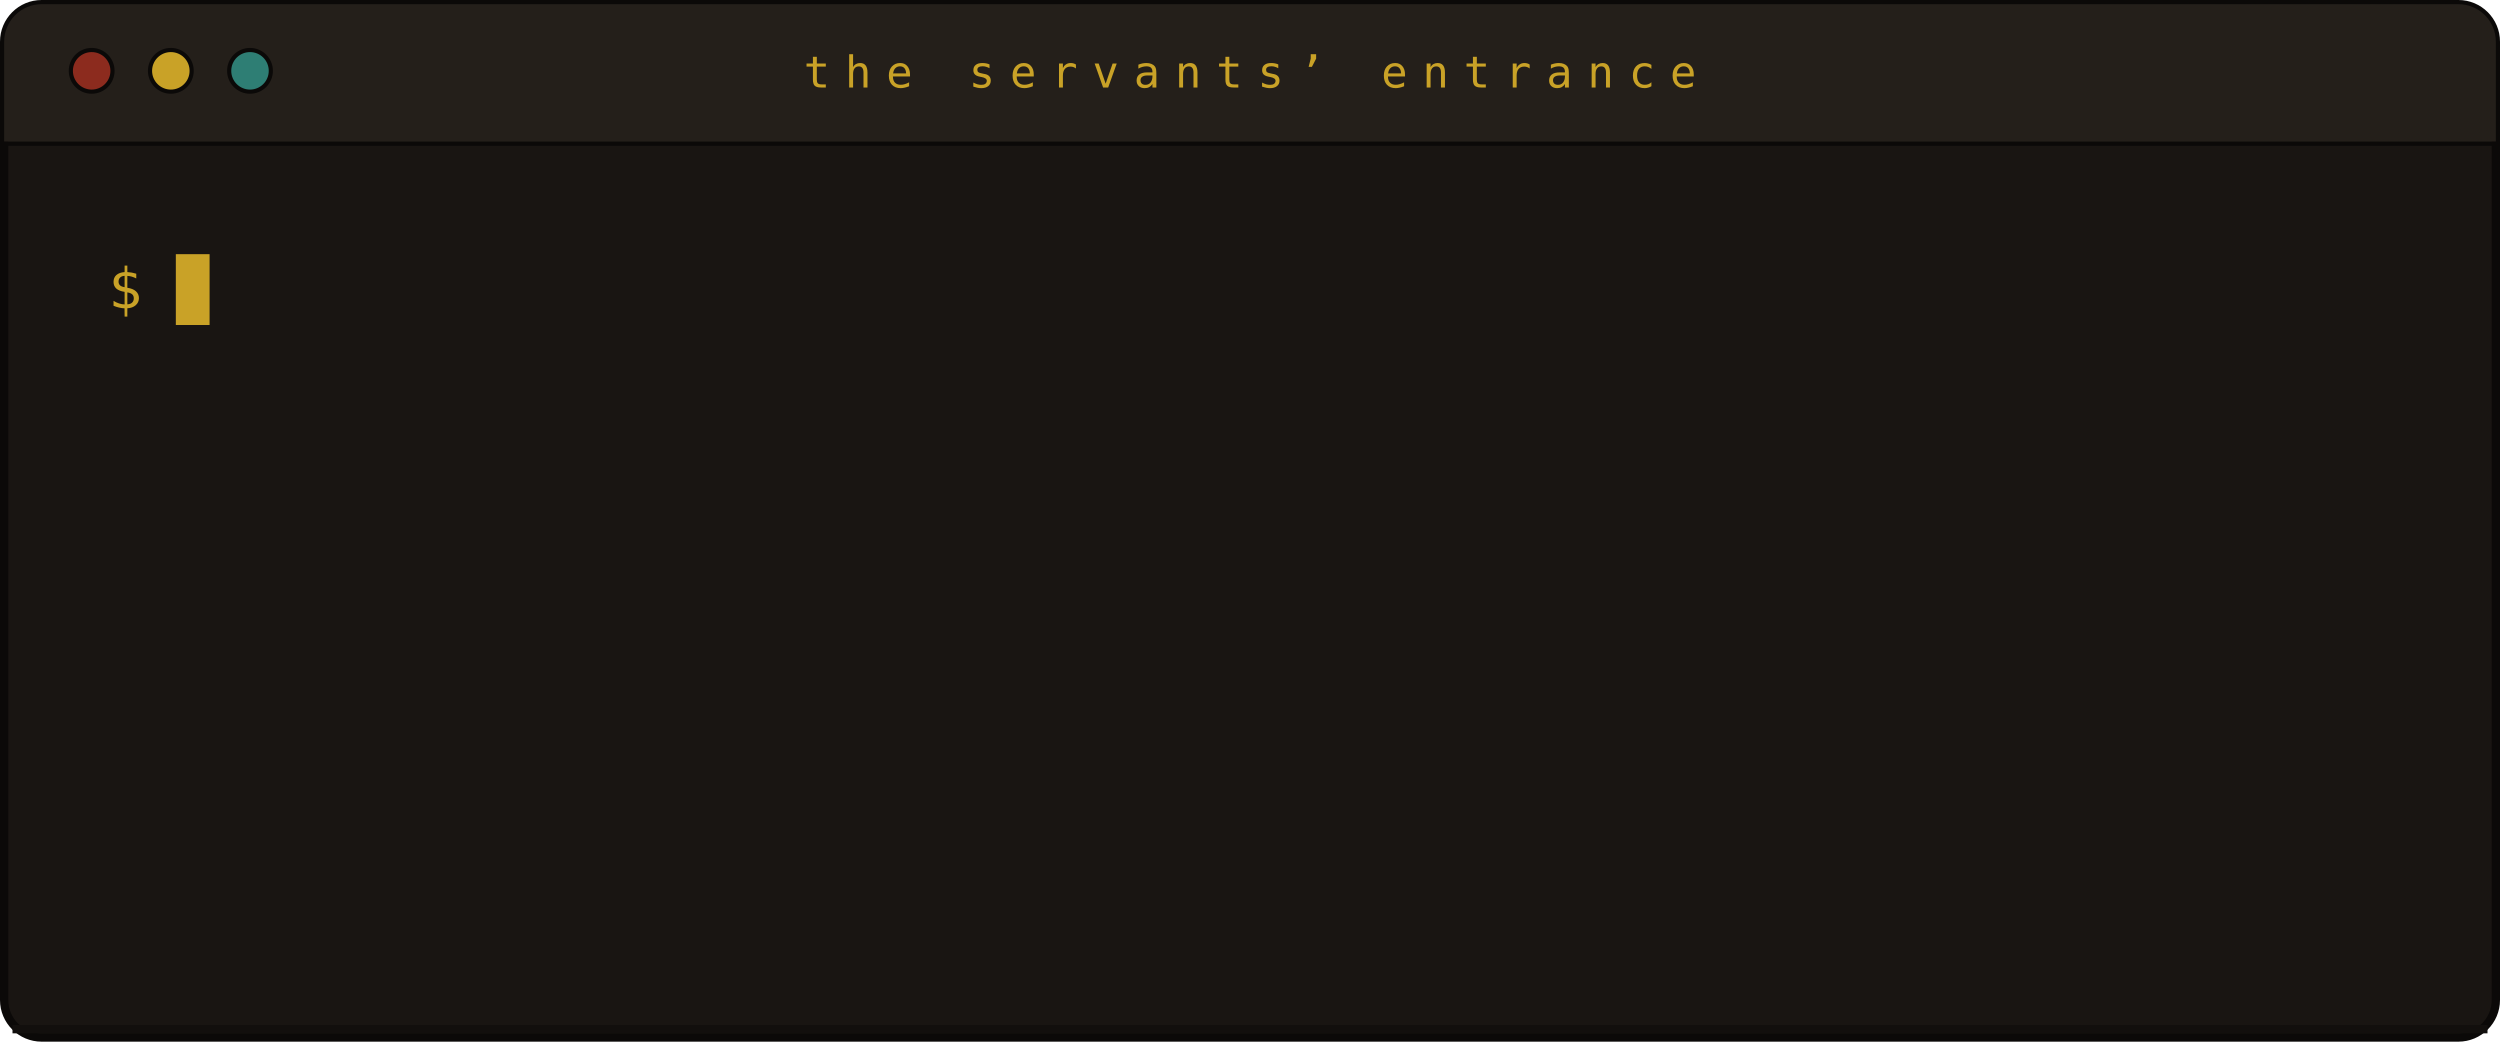
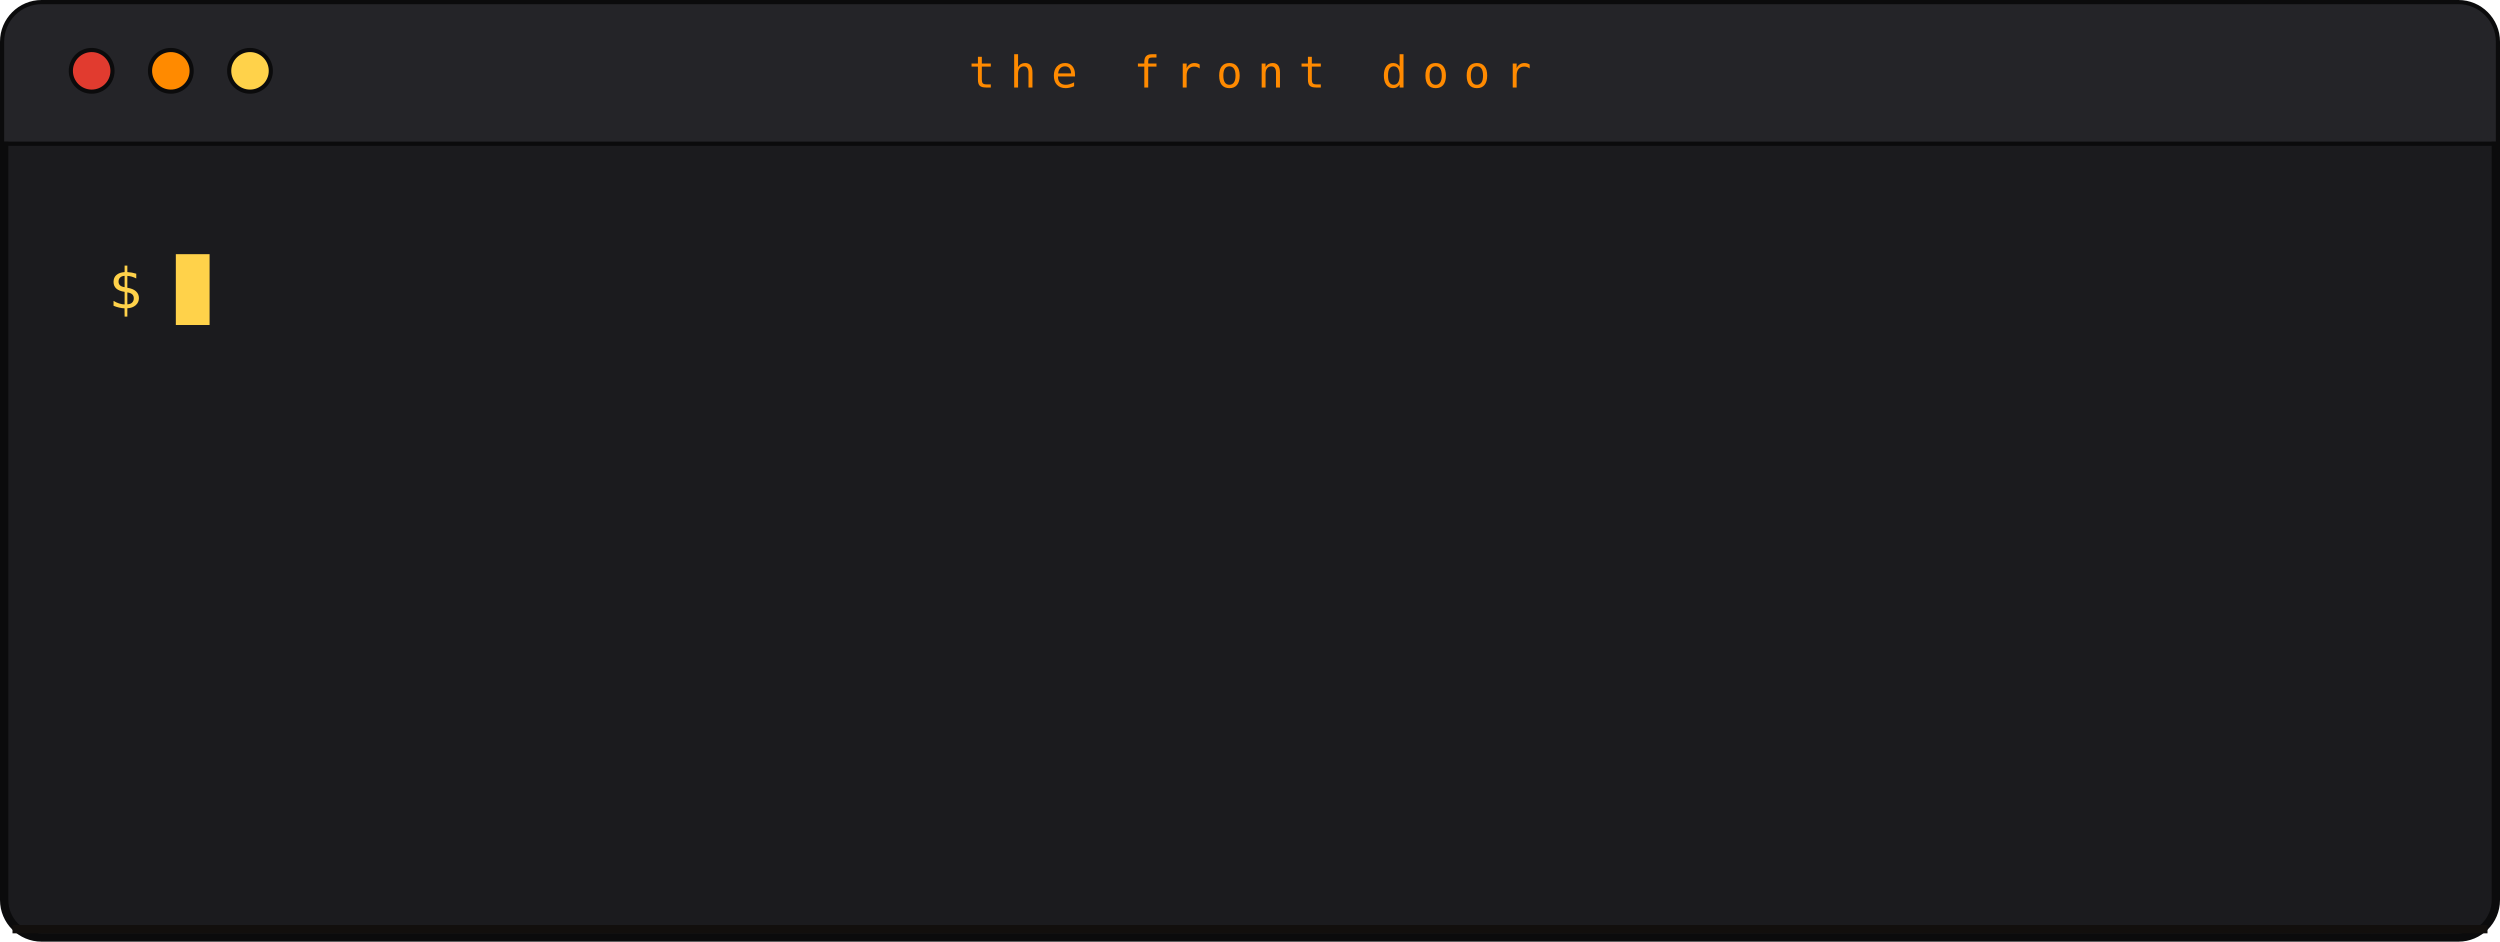
- <svg xmlns="http://www.w3.org/2000/svg" width="600" height="250" viewBox="0 0 600 250" role="img" aria-label="$ git clone https://github.com/Fredasterehub/maestro.git $ claude --plugin-dir ./maestro maestro is at your service. posture injected · 16 seats on staff the register is open $">
-   <rect x="1" y="1" width="598" height="248" rx="9" fill="#191512" stroke="#0B0908" stroke-width="2" />
-   <path d="M1 10 a9 9 0 0 1 9 -9 h580 a9 9 0 0 1 9 9 v24 h-598 Z" fill="#241F1A" />
-   <rect x="1" y="34" width="598" height="1" fill="#0B0908" />
-   <circle cx="22" cy="17" r="5" fill="#8C2B1E" stroke="#0B0908" stroke-width="1" />
-   <circle cx="41" cy="17" r="5" fill="#C9A227" stroke="#0B0908" stroke-width="1" />
-   <circle cx="60" cy="17" r="5" fill="#2E7E74" stroke="#0B0908" stroke-width="1" />
-   <g font-family="ui-monospace, SFMono-Regular, 'SF Mono', Menlo, Consolas, 'DejaVu Sans Mono', 'Liberation Mono', monospace" font-size="10.5" fill="#C9A227">
-     <text x="192.9" y="21">t</text>
-     <text x="202.8" y="21">h</text>
-     <text x="212.7" y="21">e</text>
-     <text x="232.5" y="21">s</text>
-     <text x="242.4" y="21">e</text>
-     <text x="252.3" y="21">r</text>
-     <text x="262.2" y="21">v</text>
-     <text x="272.1" y="21">a</text>
-     <text x="282" y="21">n</text>
-     <text x="291.9" y="21">t</text>
-     <text x="301.8" y="21">s</text>
-     <text x="311.7" y="21">’</text>
-     <text x="331.5" y="21">e</text>
-     <text x="341.4" y="21">n</text>
-     <text x="351.3" y="21">t</text>
+ <svg xmlns="http://www.w3.org/2000/svg" width="600" height="226" viewBox="0 0 600 226" role="img" aria-label="$ git clone https://github.com/Fredasterehub/maestro.git $ claude --plugin-dir ./maestro Oscar is at your service. 16 seats on shift · the trace is open $">
+   <rect x="1" y="1" width="598" height="224" rx="9" fill="#1B1B1E" stroke="#0B0B0C" stroke-width="2" />
+   <path d="M1 10 a9 9 0 0 1 9 -9 h580 a9 9 0 0 1 9 9 v24 h-598 Z" fill="#242428" />
+   <rect x="1" y="34" width="598" height="1" fill="#0B0B0C" />
+   <circle cx="22" cy="17" r="5" fill="#E13B2F" stroke="#0B0B0C" stroke-width="1" />
+   <circle cx="41" cy="17" r="5" fill="#FF8A00" stroke="#0B0B0C" stroke-width="1" />
+   <circle cx="60" cy="17" r="5" fill="#FFD24A" stroke="#0B0B0C" stroke-width="1" />
+   <g font-family="ui-monospace, SFMono-Regular, 'SF Mono', Menlo, Consolas, 'DejaVu Sans Mono', 'Liberation Mono', monospace" font-size="10.5" fill="#FF8A00">
+     <text x="232.5" y="21">t</text>
+     <text x="242.4" y="21">h</text>
+     <text x="252.3" y="21">e</text>
+     <text x="272.1" y="21">f</text>
+     <text x="282" y="21">r</text>
+     <text x="291.9" y="21">o</text>
+     <text x="301.8" y="21">n</text>
+     <text x="311.7" y="21">t</text>
+     <text x="331.5" y="21">d</text>
+     <text x="341.4" y="21">o</text>
+     <text x="351.3" y="21">o</text>
    <text x="361.2" y="21">r</text>
-     <text x="371.1" y="21">a</text>
-     <text x="381" y="21">n</text>
-     <text x="390.9" y="21">c</text>
-     <text x="400.8" y="21">e</text>
  </g>
-   <rect x="3" y="246" width="594" height="2" fill="#120F0D" />
+   <rect x="3" y="222" width="594" height="2" fill="#120F0D" />
  <defs>
    <clipPath id="tw1">
      <rect x="42.2" y="58" height="24" width="0">
-         <animate attributeName="width" dur="10.4s" repeatCount="indefinite" calcMode="discrete" values="0;8.1;16.2;24.3;32.4;40.5;48.6;56.7;64.8;72.9;81;89.1;97.2;105.3;113.4;121.5;129.6;137.7;145.8;153.9;162;170.1;178.2;186.3;194.4;202.5;210.6;218.7;226.8;234.9;243;251.1;259.2;267.3;275.4;283.5;291.6;299.7;307.8;315.9;324;332.1;340.2;348.3;356.4;364.5;372.6;380.7;388.8;396.9;405;413.1;421.2;429.3;437.4;0" keyTimes="0;0.05;0.05;0.05;0.06;0.07;0.07;0.07;0.08;0.08;0.09;0.1;0.1;0.1;0.11;0.11;0.12;0.13;0.13;0.13;0.14;0.14;0.15;0.15;0.15;0.16;0.16;0.17;0.17;0.18;0.18;0.19;0.19;0.19;0.2;0.2;0.2;0.21;0.21;0.22;0.22;0.22;0.23;0.23;0.24;0.24;0.25;0.25;0.25;0.26;0.26;0.27;0.27;0.28;0.28;1" />
+         <animate attributeName="width" dur="10.15s" repeatCount="indefinite" calcMode="discrete" values="0;8.1;16.2;24.3;32.4;40.5;48.6;56.7;64.8;72.9;81;89.1;97.2;105.3;113.4;121.5;129.6;137.7;145.8;153.9;162;170.1;178.2;186.3;194.4;202.5;210.6;218.7;226.8;234.9;243;251.1;259.2;267.3;275.4;283.5;291.6;299.7;307.8;315.9;324;332.1;340.2;348.3;356.4;364.5;372.6;380.7;388.8;396.9;405;413.1;421.2;429.3;437.4;0" keyTimes="0;0.05;0.05;0.06;0.06;0.07;0.07;0.08;0.08;0.08;0.09;0.1;0.1;0.1;0.11;0.12;0.12;0.13;0.14;0.14;0.14;0.15;0.15;0.15;0.16;0.16;0.17;0.17;0.18;0.18;0.19;0.19;0.19;0.2;0.2;0.21;0.21;0.21;0.22;0.22;0.22;0.23;0.23;0.24;0.24;0.25;0.25;0.26;0.26;0.26;0.27;0.28;0.28;0.29;0.29;1" />
      </rect>
    </clipPath>
    <clipPath id="tw3">
      <rect x="42.2" y="82" height="24" width="0">
-         <animate attributeName="width" dur="10.4s" repeatCount="indefinite" calcMode="discrete" values="0;8.1;16.2;24.3;32.4;40.5;48.6;56.7;64.8;72.9;81;89.1;97.2;105.3;113.4;121.5;129.6;137.7;145.8;153.9;162;170.1;178.2;186.3;194.4;202.5;210.6;218.7;226.8;234.9;0" keyTimes="0;0.35;0.35;0.36;0.36;0.36;0.37;0.38;0.38;0.38;0.39;0.39;0.4;0.4;0.41;0.41;0.41;0.42;0.42;0.43;0.44;0.44;0.45;0.45;0.46;0.46;0.47;0.47;0.47;0.48;1" />
+         <animate attributeName="width" dur="10.15s" repeatCount="indefinite" calcMode="discrete" values="0;8.1;16.2;24.3;32.4;40.5;48.6;56.7;64.8;72.9;81;89.1;97.2;105.3;113.4;121.5;129.6;137.7;145.8;153.9;162;170.1;178.2;186.3;194.4;202.5;210.6;218.7;226.8;234.9;0" keyTimes="0;0.36;0.36;0.37;0.37;0.37;0.38;0.38;0.39;0.39;0.4;0.4;0.41;0.41;0.42;0.42;0.42;0.43;0.43;0.44;0.45;0.45;0.46;0.46;0.47;0.47;0.48;0.48;0.49;0.49;1" />
      </rect>
    </clipPath>
  </defs>
  <g font-family="ui-monospace, SFMono-Regular, 'SF Mono', Menlo, Consolas, 'DejaVu Sans Mono', 'Liberation Mono', monospace" font-size="13.5" xml:space="preserve">
    <g>
-       <g fill="#C9A227">
+       <g fill="#FFD24A">
        <text x="26" y="74">$</text>
      </g>
    </g>
    <g clip-path="url(#tw1)">
-       <g fill="#E8842C">
+       <g fill="#FF8A00">
        <text x="42.2" y="74">g</text>
        <text x="50.3" y="74">i</text>
        <text x="58.4" y="74">t</text>
        <text x="74.6" y="74">c</text>
        <text x="82.7" y="74">l</text>
        <text x="90.8" y="74">o</text>
        <text x="98.9" y="74">n</text>
        <text x="107" y="74">e</text>
      </g>
-       <g fill="#A0998E">
+       <g fill="#9A948A">
        <text x="123.2" y="74">h</text>
        <text x="131.3" y="74">t</text>
        <text x="139.4" y="74">t</text>
        <text x="147.5" y="74">p</text>
        <text x="155.6" y="74">s</text>
        <text x="163.7" y="74">:</text>
        <text x="171.8" y="74">/</text>
        <text x="179.9" y="74">/</text>
        <text x="188" y="74">g</text>
        <text x="196.1" y="74">i</text>
        <text x="204.2" y="74">t</text>
        <text x="212.3" y="74">h</text>
        <text x="220.4" y="74">u</text>
        <text x="228.5" y="74">b</text>
        <text x="236.6" y="74">.</text>
        <text x="244.7" y="74">c</text>
        <text x="252.8" y="74">o</text>
        <text x="260.9" y="74">m</text>
        <text x="269" y="74">/</text>
        <text x="277.1" y="74">F</text>
        <text x="285.2" y="74">r</text>
        <text x="293.3" y="74">e</text>
        <text x="301.4" y="74">d</text>
        <text x="309.5" y="74">a</text>
        <text x="317.6" y="74">s</text>
        <text x="325.7" y="74">t</text>
        <text x="333.8" y="74">e</text>
        <text x="341.9" y="74">r</text>
        <text x="350" y="74">e</text>
        <text x="358.1" y="74">h</text>
        <text x="366.2" y="74">u</text>
        <text x="374.3" y="74">b</text>
        <text x="382.4" y="74">/</text>
        <text x="390.5" y="74">m</text>
        <text x="398.6" y="74">a</text>
        <text x="406.7" y="74">e</text>
        <text x="414.8" y="74">s</text>
        <text x="422.9" y="74">t</text>
        <text x="431" y="74">r</text>
        <text x="439.1" y="74">o</text>
        <text x="447.2" y="74">.</text>
        <text x="455.3" y="74">g</text>
        <text x="463.4" y="74">i</text>
        <text x="471.5" y="74">t</text>
      </g>
    </g>
    <g opacity="0">
-       <g fill="#C9A227">
+       <g fill="#FFD24A">
        <text x="26" y="98">$</text>
      </g>
-       <animate attributeName="opacity" dur="10.4s" repeatCount="indefinite" calcMode="discrete" values="0;1;0" keyTimes="0;0.34;0.999" />
+       <animate attributeName="opacity" dur="10.15s" repeatCount="indefinite" calcMode="discrete" values="0;1;0" keyTimes="0;0.34;0.999" />
    </g>
    <g clip-path="url(#tw3)">
-       <g fill="#E8842C">
+       <g fill="#FF8A00">
        <text x="42.2" y="98">c</text>
        <text x="50.3" y="98">l</text>
        <text x="58.4" y="98">a</text>
        <text x="66.5" y="98">u</text>
        <text x="74.6" y="98">d</text>
        <text x="82.7" y="98">e</text>
      </g>
-       <g fill="#F2E9D8">
+       <g fill="#F0E9DC">
        <text x="98.9" y="98">-</text>
        <text x="107" y="98">-</text>
        <text x="115.1" y="98">p</text>
        <text x="123.2" y="98">l</text>
        <text x="131.3" y="98">u</text>
        <text x="139.4" y="98">g</text>
        <text x="147.5" y="98">i</text>
        <text x="155.6" y="98">n</text>
        <text x="163.7" y="98">-</text>
        <text x="171.8" y="98">d</text>
        <text x="179.9" y="98">i</text>
        <text x="188" y="98">r</text>
      </g>
-       <g fill="#A0998E">
+       <g fill="#9A948A">
        <text x="204.2" y="98">.</text>
        <text x="212.3" y="98">/</text>
        <text x="220.4" y="98">m</text>
        <text x="228.5" y="98">a</text>
        <text x="236.6" y="98">e</text>
        <text x="244.7" y="98">s</text>
        <text x="252.8" y="98">t</text>
        <text x="260.9" y="98">r</text>
        <text x="269" y="98">o</text>
      </g>
    </g>
    <g opacity="0">
-       <g fill="#F2E9D8">
-         <text x="26" y="146">m</text>
-         <text x="34.1" y="146">a</text>
-         <text x="42.2" y="146">e</text>
-         <text x="50.3" y="146">s</text>
-         <text x="58.4" y="146">t</text>
-         <text x="66.5" y="146">r</text>
-         <text x="74.6" y="146">o</text>
-         <text x="90.8" y="146">i</text>
-         <text x="98.9" y="146">s</text>
-         <text x="115.1" y="146">a</text>
-         <text x="123.2" y="146">t</text>
-         <text x="139.4" y="146">y</text>
-         <text x="147.5" y="146">o</text>
-         <text x="155.6" y="146">u</text>
-         <text x="163.7" y="146">r</text>
-         <text x="179.9" y="146">s</text>
-         <text x="188" y="146">e</text>
-         <text x="196.1" y="146">r</text>
-         <text x="204.2" y="146">v</text>
-         <text x="212.3" y="146">i</text>
-         <text x="220.4" y="146">c</text>
-         <text x="228.5" y="146">e</text>
-         <text x="236.6" y="146">.</text>
-       </g>
-       <animate attributeName="opacity" dur="10.4s" repeatCount="indefinite" calcMode="discrete" values="0;1;0" keyTimes="0;0.52;0.999" />
-     </g>
-     <g opacity="0">
-       <g fill="#7A736A">
-         <text x="42.2" y="170">p</text>
-         <text x="50.3" y="170">o</text>
-         <text x="58.4" y="170">s</text>
-         <text x="66.5" y="170">t</text>
-         <text x="74.6" y="170">u</text>
-         <text x="82.7" y="170">r</text>
-         <text x="90.8" y="170">e</text>
-         <text x="107" y="170">i</text>
-         <text x="115.1" y="170">n</text>
-         <text x="123.2" y="170">j</text>
-         <text x="131.3" y="170">e</text>
-         <text x="139.4" y="170">c</text>
-         <text x="147.5" y="170">t</text>
-         <text x="155.6" y="170">e</text>
-         <text x="163.7" y="170">d</text>
-         <text x="179.9" y="170">·</text>
-         <text x="196.1" y="170">1</text>
-         <text x="204.2" y="170">6</text>
-         <text x="220.4" y="170">s</text>
-         <text x="228.5" y="170">e</text>
-         <text x="236.6" y="170">a</text>
-         <text x="244.7" y="170">t</text>
-         <text x="252.8" y="170">s</text>
-         <text x="269" y="170">o</text>
-         <text x="277.1" y="170">n</text>
+       <g fill="#F0E9DC">
+         <text x="26" y="146">O</text>
+         <text x="34.1" y="146">s</text>
+         <text x="42.2" y="146">c</text>
+         <text x="50.3" y="146">a</text>
+         <text x="58.4" y="146">r</text>
+         <text x="74.6" y="146">i</text>
+         <text x="82.7" y="146">s</text>
+         <text x="98.9" y="146">a</text>
+         <text x="107" y="146">t</text>
+         <text x="123.2" y="146">y</text>
+         <text x="131.3" y="146">o</text>
+         <text x="139.4" y="146">u</text>
+         <text x="147.5" y="146">r</text>
+         <text x="163.7" y="146">s</text>
+         <text x="171.8" y="146">e</text>
+         <text x="179.9" y="146">r</text>
+         <text x="188" y="146">v</text>
+         <text x="196.1" y="146">i</text>
+         <text x="204.2" y="146">c</text>
+         <text x="212.3" y="146">e</text>
+         <text x="220.4" y="146">.</text>
+       </g>
+       <animate attributeName="opacity" dur="10.15s" repeatCount="indefinite" calcMode="discrete" values="0;1;0" keyTimes="0;0.54;0.999" />
+     </g>
+     <g opacity="0">
+       <g fill="#6E6860">
+         <text x="42.2" y="170">1</text>
+         <text x="50.3" y="170">6</text>
+         <text x="66.5" y="170">s</text>
+         <text x="74.6" y="170">e</text>
+         <text x="82.7" y="170">a</text>
+         <text x="90.8" y="170">t</text>
+         <text x="98.9" y="170">s</text>
+         <text x="115.1" y="170">o</text>
+         <text x="123.2" y="170">n</text>
+         <text x="139.4" y="170">s</text>
+         <text x="147.5" y="170">h</text>
+         <text x="155.6" y="170">i</text>
+         <text x="163.7" y="170">f</text>
+         <text x="171.8" y="170">t</text>
+         <text x="188" y="170">·</text>
+         <text x="204.2" y="170">t</text>
+         <text x="212.3" y="170">h</text>
+         <text x="220.4" y="170">e</text>
+         <text x="236.6" y="170">t</text>
+         <text x="244.7" y="170">r</text>
+         <text x="252.8" y="170">a</text>
+         <text x="260.9" y="170">c</text>
+         <text x="269" y="170">e</text>
+         <text x="285.2" y="170">i</text>
        <text x="293.3" y="170">s</text>
-         <text x="301.4" y="170">t</text>
-         <text x="309.5" y="170">a</text>
-         <text x="317.6" y="170">f</text>
-         <text x="325.7" y="170">f</text>
-       </g>
-       <animate attributeName="opacity" dur="10.4s" repeatCount="indefinite" calcMode="discrete" values="0;1;0" keyTimes="0;0.55;0.999" />
-     </g>
-     <g opacity="0">
-       <g fill="#7A736A">
-         <text x="42.2" y="194">t</text>
-         <text x="50.3" y="194">h</text>
-         <text x="58.4" y="194">e</text>
-         <text x="74.6" y="194">r</text>
-         <text x="82.7" y="194">e</text>
-         <text x="90.8" y="194">g</text>
-         <text x="98.9" y="194">i</text>
-         <text x="107" y="194">s</text>
-         <text x="115.1" y="194">t</text>
-         <text x="123.2" y="194">e</text>
-         <text x="131.3" y="194">r</text>
-         <text x="147.5" y="194">i</text>
-         <text x="155.6" y="194">s</text>
-         <text x="171.8" y="194">o</text>
-         <text x="179.9" y="194">p</text>
-         <text x="188" y="194">e</text>
-         <text x="196.1" y="194">n</text>
-       </g>
-       <animate attributeName="opacity" dur="10.4s" repeatCount="indefinite" calcMode="discrete" values="0;1;0" keyTimes="0;0.57;0.999" />
-     </g>
-     <g opacity="0">
-       <g fill="#C9A227">
-         <text x="26" y="218">$</text>
-       </g>
-       <animate attributeName="opacity" dur="10.4s" repeatCount="indefinite" calcMode="discrete" values="0;1;0" keyTimes="0;0.6;0.999" />
+         <text x="309.5" y="170">o</text>
+         <text x="317.6" y="170">p</text>
+         <text x="325.7" y="170">e</text>
+         <text x="333.8" y="170">n</text>
+       </g>
+       <animate attributeName="opacity" dur="10.15s" repeatCount="indefinite" calcMode="discrete" values="0;1;0" keyTimes="0;0.56;0.999" />
+     </g>
+     <g opacity="0">
+       <g fill="#FFD24A">
+         <text x="26" y="194">$</text>
+       </g>
+       <animate attributeName="opacity" dur="10.15s" repeatCount="indefinite" calcMode="discrete" values="0;1;0" keyTimes="0;0.59;0.999" />
    </g>
  </g>
-   <rect x="42.2" y="61" width="8.1" height="17" fill="#C9A227">
-     <animate attributeName="x" dur="10.4s" repeatCount="indefinite" calcMode="discrete" values="42.2;50.3;58.4;66.5;74.6;82.7;90.8;98.9;107;115.1;123.2;131.3;139.4;147.5;155.6;163.7;171.8;179.9;188;196.1;204.2;212.3;220.4;228.5;236.6;244.7;252.8;260.9;269;277.1;285.2;293.3;301.4;309.5;317.6;325.7;333.8;341.9;350;358.1;366.2;374.3;382.4;390.5;398.6;406.7;414.8;422.9;431;439.1;447.2;455.3;463.4;471.5;479.6;42.2;50.3;58.4;66.5;74.6;82.7;90.8;98.9;107;115.1;123.2;131.3;139.4;147.5;155.6;163.7;171.8;179.9;188;196.1;204.2;212.3;220.4;228.5;236.6;244.7;252.8;260.9;269;277.1;42.2;42.2" keyTimes="0;0.05;0.05;0.05;0.06;0.07;0.07;0.07;0.08;0.08;0.09;0.1;0.1;0.1;0.11;0.11;0.12;0.13;0.13;0.13;0.14;0.14;0.15;0.15;0.15;0.16;0.16;0.17;0.17;0.18;0.18;0.19;0.19;0.19;0.2;0.2;0.2;0.21;0.21;0.22;0.22;0.22;0.23;0.23;0.24;0.24;0.25;0.25;0.25;0.26;0.26;0.27;0.27;0.28;0.28;0.34;0.35;0.35;0.36;0.36;0.36;0.37;0.38;0.38;0.38;0.39;0.39;0.4;0.4;0.41;0.41;0.41;0.42;0.42;0.43;0.44;0.44;0.45;0.45;0.46;0.46;0.47;0.47;0.47;0.48;0.6;1" />
-     <animate attributeName="y" dur="10.4s" repeatCount="indefinite" calcMode="discrete" values="61;61;61;61;61;61;61;61;61;61;61;61;61;61;61;61;61;61;61;61;61;61;61;61;61;61;61;61;61;61;61;61;61;61;61;61;61;61;61;61;61;61;61;61;61;61;61;61;61;61;61;61;61;61;61;85;85;85;85;85;85;85;85;85;85;85;85;85;85;85;85;85;85;85;85;85;85;85;85;85;85;85;85;85;85;205;205" keyTimes="0;0.05;0.05;0.05;0.06;0.07;0.07;0.07;0.08;0.08;0.09;0.1;0.1;0.1;0.11;0.11;0.12;0.13;0.13;0.13;0.14;0.14;0.15;0.15;0.15;0.16;0.16;0.17;0.17;0.18;0.18;0.19;0.19;0.19;0.2;0.2;0.2;0.21;0.21;0.22;0.22;0.22;0.23;0.23;0.24;0.24;0.25;0.25;0.25;0.26;0.26;0.27;0.27;0.28;0.28;0.34;0.35;0.35;0.36;0.36;0.36;0.37;0.38;0.38;0.38;0.39;0.39;0.4;0.4;0.41;0.41;0.41;0.42;0.42;0.43;0.44;0.44;0.45;0.45;0.46;0.46;0.47;0.47;0.47;0.48;0.6;1" />
-     <animate attributeName="opacity" dur="10.4s" repeatCount="indefinite" calcMode="discrete" values="1;0;1;0;1;0;1;0;1;0;1;1" keyTimes="0;0.55;0.59;0.65;0.69;0.75;0.79;0.85;0.89;0.95;0.99;1" />
+   <rect x="42.2" y="61" width="8.1" height="17" fill="#FFD24A">
+     <animate attributeName="x" dur="10.15s" repeatCount="indefinite" calcMode="discrete" values="42.2;50.3;58.4;66.5;74.6;82.7;90.8;98.9;107;115.1;123.2;131.3;139.4;147.5;155.6;163.7;171.8;179.9;188;196.1;204.2;212.3;220.4;228.5;236.6;244.7;252.8;260.9;269;277.1;285.2;293.3;301.4;309.5;317.6;325.7;333.8;341.9;350;358.1;366.2;374.3;382.4;390.5;398.6;406.7;414.8;422.9;431;439.1;447.2;455.3;463.4;471.5;479.6;42.2;50.3;58.4;66.5;74.6;82.7;90.8;98.9;107;115.1;123.2;131.3;139.4;147.5;155.6;163.7;171.8;179.9;188;196.1;204.2;212.3;220.4;228.5;236.6;244.7;252.8;260.9;269;277.1;42.2;42.2" keyTimes="0;0.05;0.05;0.06;0.06;0.07;0.07;0.08;0.08;0.08;0.09;0.1;0.1;0.1;0.11;0.12;0.12;0.13;0.14;0.14;0.14;0.15;0.15;0.15;0.16;0.16;0.17;0.17;0.18;0.18;0.19;0.19;0.19;0.2;0.2;0.21;0.21;0.21;0.22;0.22;0.22;0.23;0.23;0.24;0.24;0.25;0.25;0.26;0.26;0.26;0.27;0.28;0.28;0.29;0.29;0.34;0.36;0.36;0.37;0.37;0.37;0.38;0.38;0.39;0.39;0.4;0.4;0.41;0.41;0.42;0.42;0.42;0.43;0.43;0.44;0.45;0.45;0.46;0.46;0.47;0.47;0.48;0.48;0.49;0.49;0.59;1" />
+     <animate attributeName="y" dur="10.15s" repeatCount="indefinite" calcMode="discrete" values="61;61;61;61;61;61;61;61;61;61;61;61;61;61;61;61;61;61;61;61;61;61;61;61;61;61;61;61;61;61;61;61;61;61;61;61;61;61;61;61;61;61;61;61;61;61;61;61;61;61;61;61;61;61;61;85;85;85;85;85;85;85;85;85;85;85;85;85;85;85;85;85;85;85;85;85;85;85;85;85;85;85;85;85;85;181;181" keyTimes="0;0.05;0.05;0.06;0.06;0.07;0.07;0.08;0.08;0.08;0.09;0.1;0.1;0.1;0.11;0.12;0.12;0.13;0.14;0.14;0.14;0.15;0.15;0.15;0.16;0.16;0.17;0.17;0.18;0.18;0.19;0.19;0.19;0.2;0.2;0.21;0.21;0.21;0.22;0.22;0.22;0.23;0.23;0.24;0.24;0.25;0.25;0.26;0.26;0.26;0.27;0.28;0.28;0.29;0.29;0.34;0.36;0.36;0.37;0.37;0.37;0.38;0.38;0.39;0.39;0.4;0.4;0.41;0.41;0.42;0.42;0.42;0.43;0.43;0.44;0.45;0.45;0.46;0.46;0.47;0.47;0.48;0.48;0.49;0.49;0.59;1" />
+     <animate attributeName="opacity" dur="10.15s" repeatCount="indefinite" calcMode="discrete" values="1;0;1;0;1;0;1;0;1;0;0" keyTimes="0;0.57;0.61;0.67;0.71;0.77;0.81;0.87;0.92;0.98;1" />
  </rect>
</svg>
